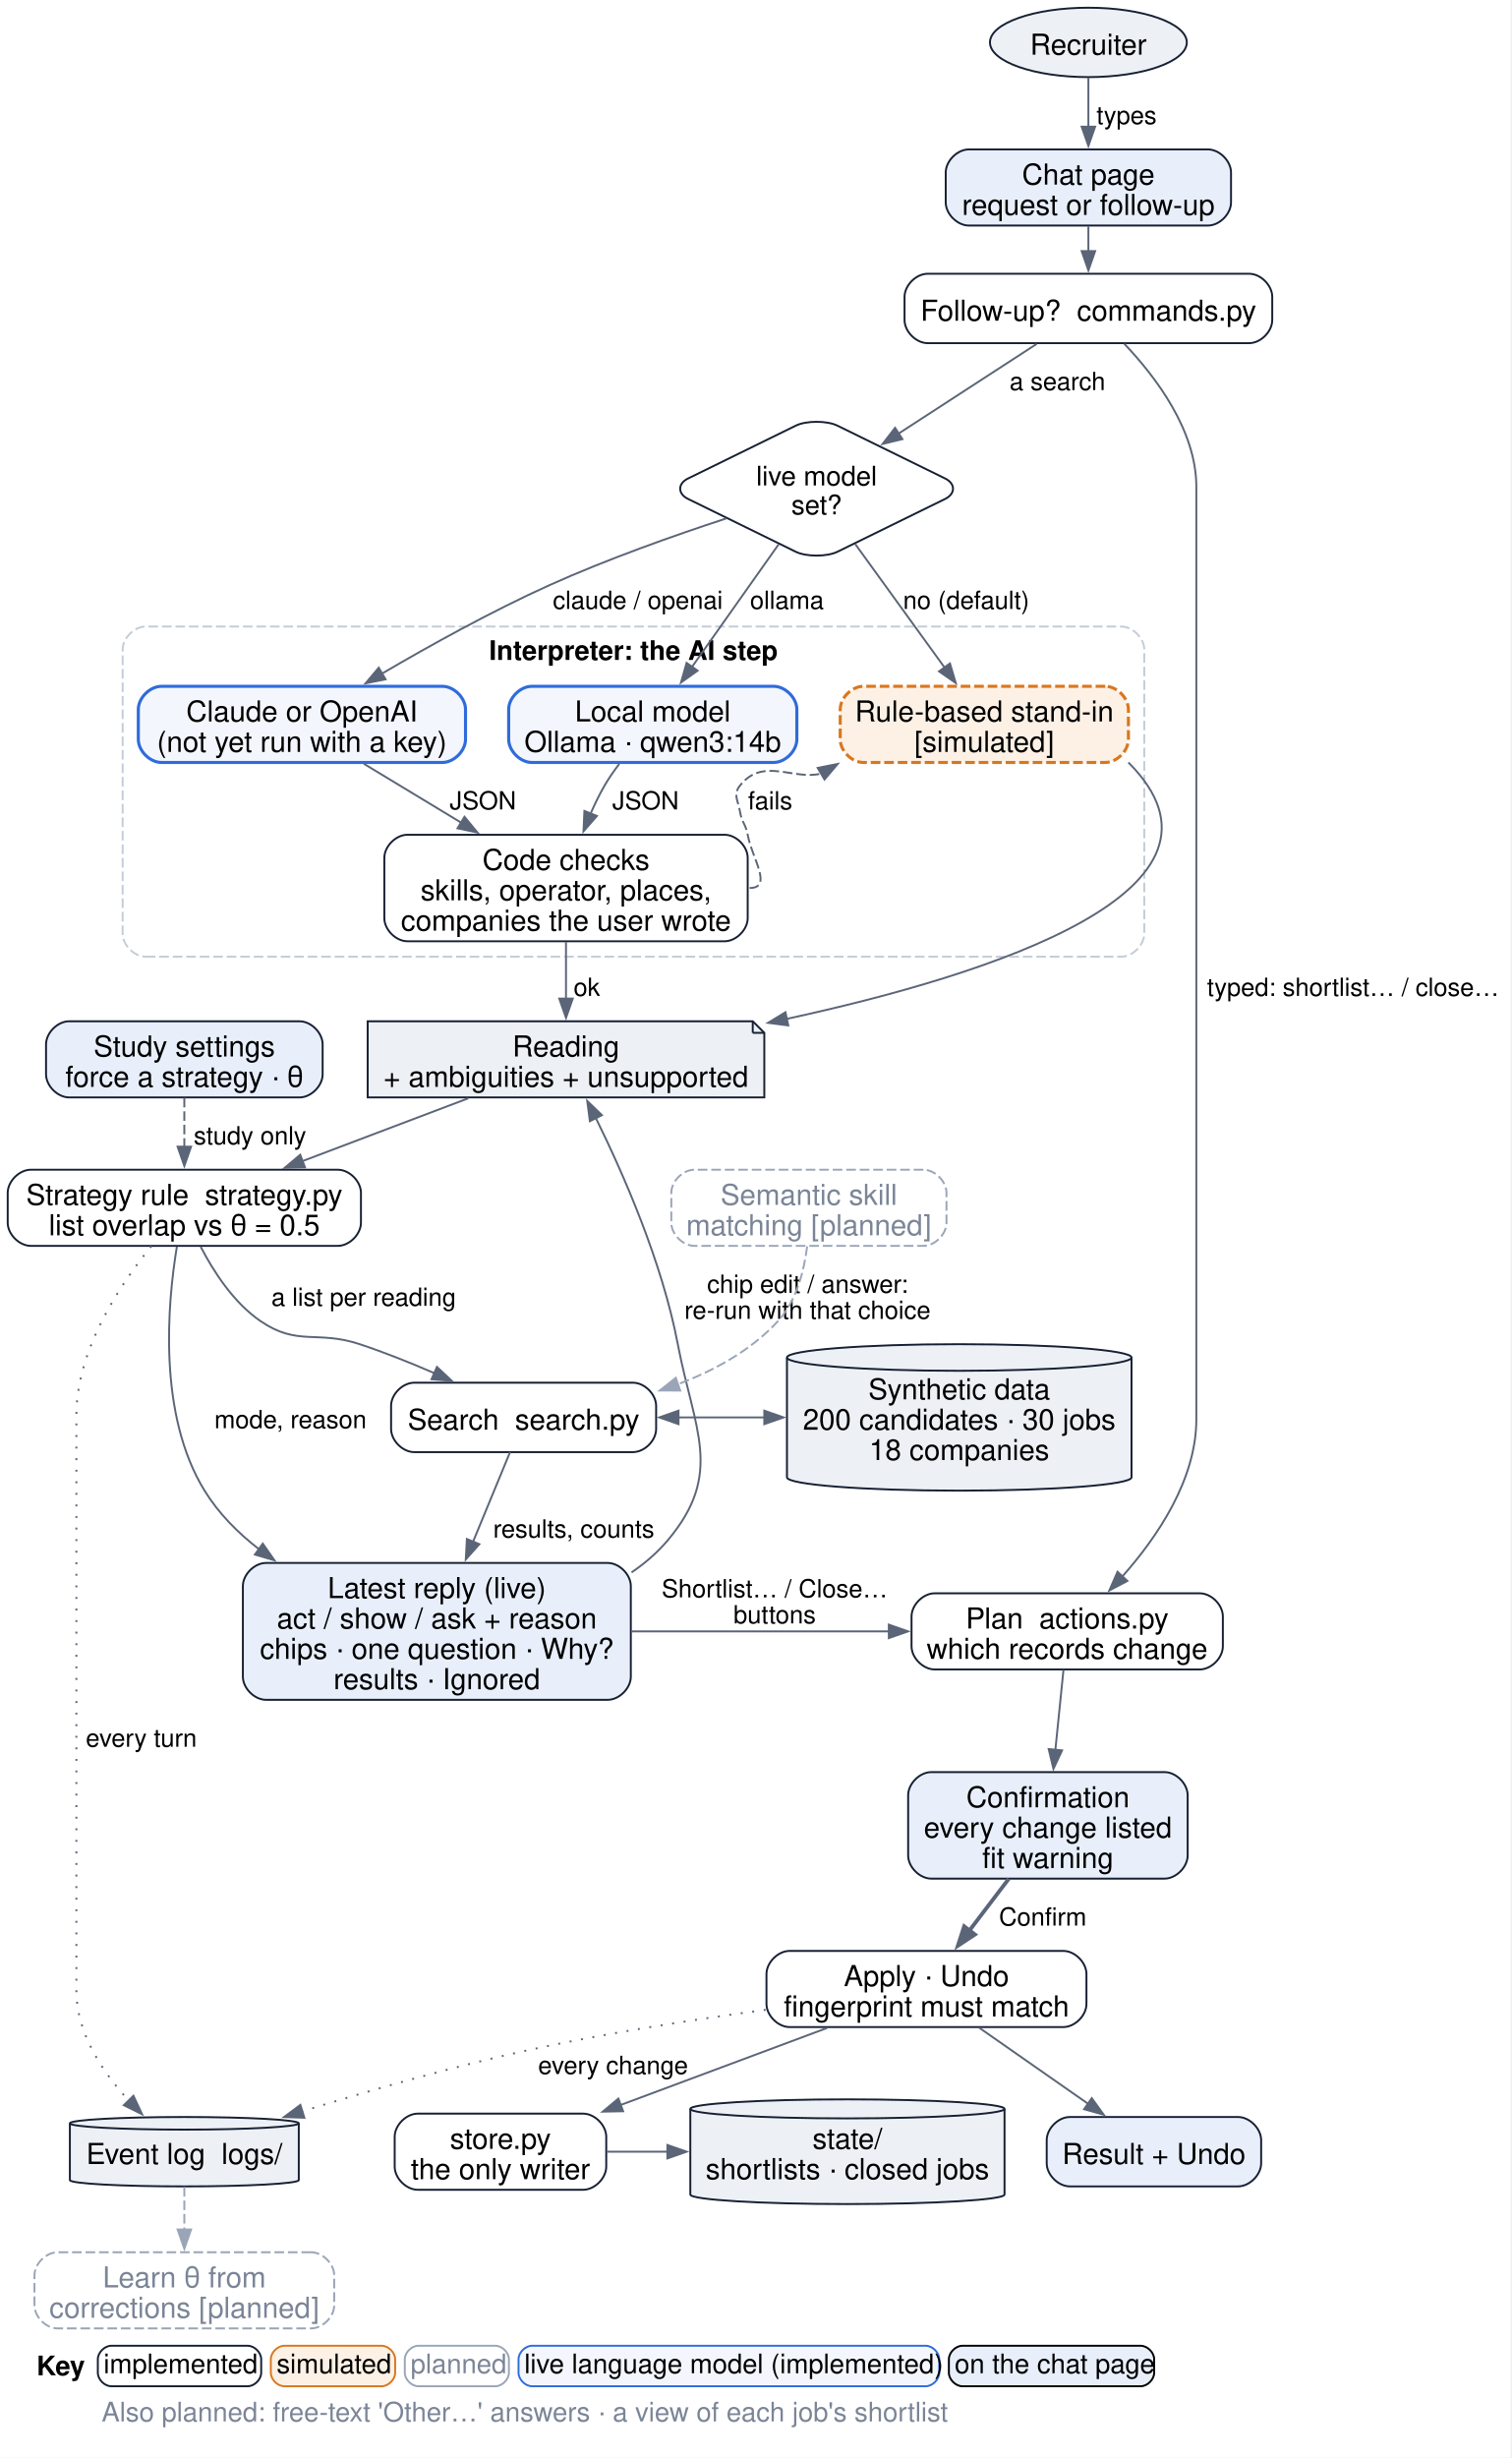
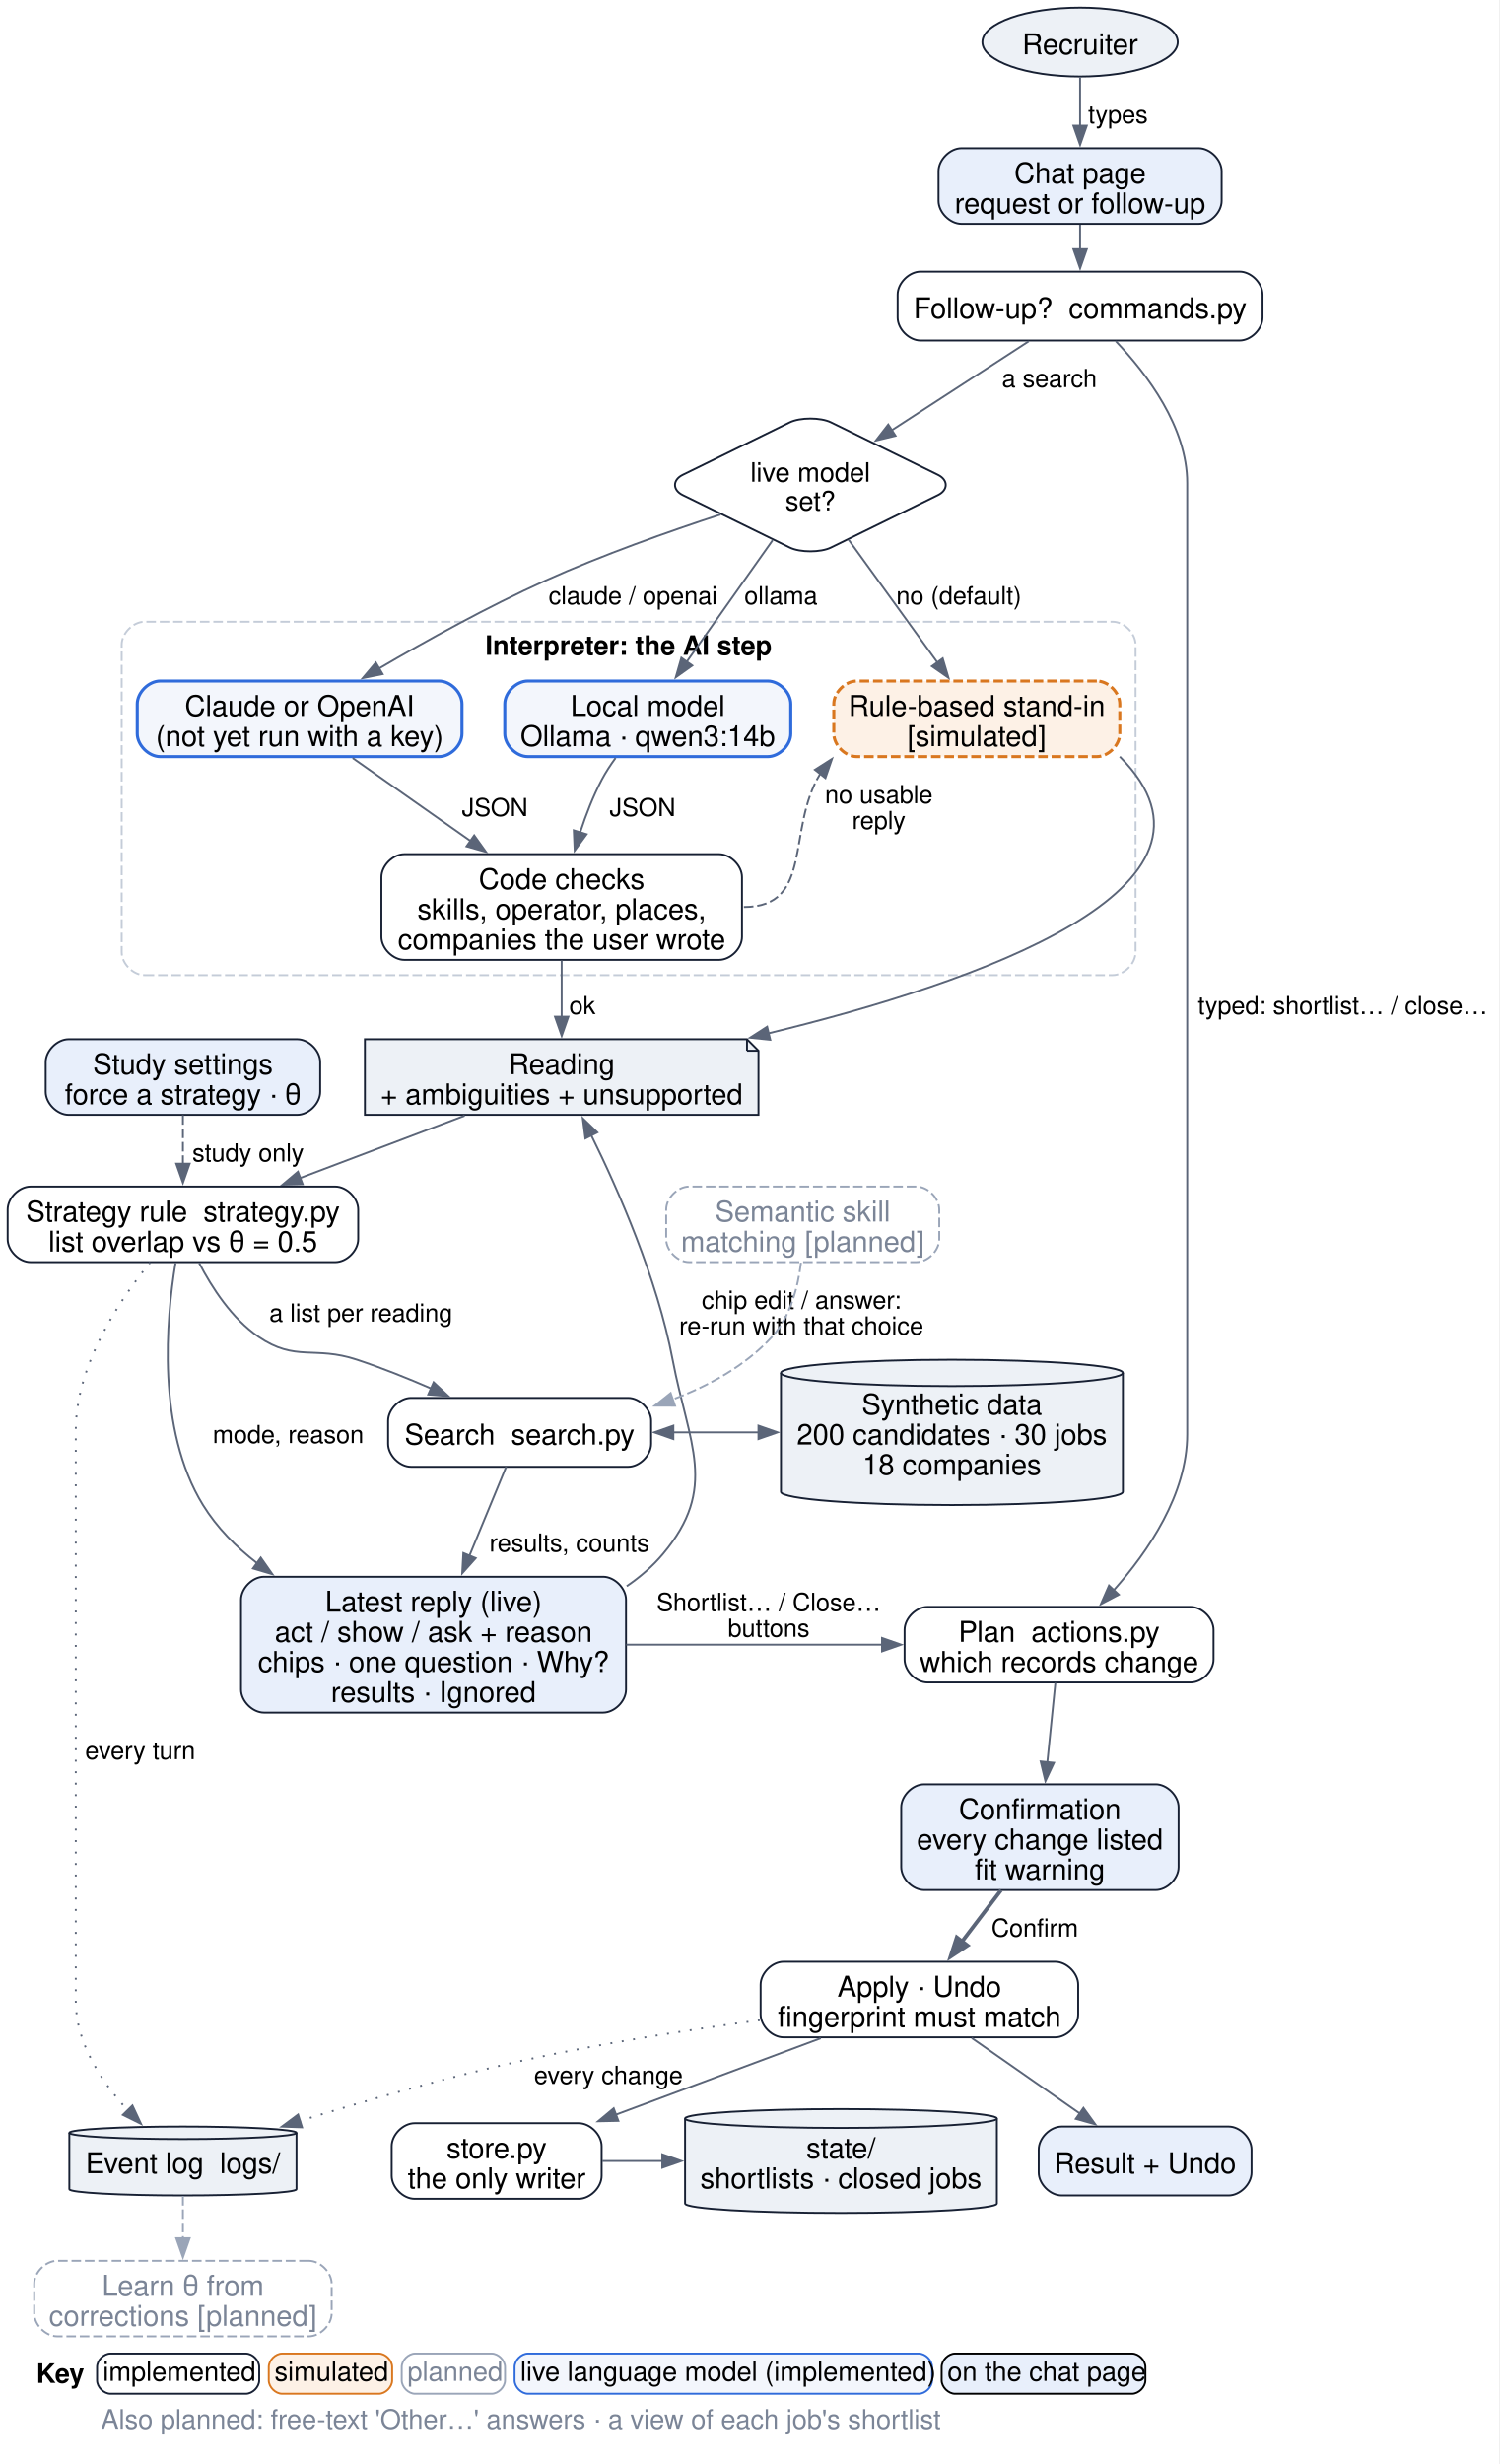
- <svg xmlns="http://www.w3.org/2000/svg" width="784pt" height="1275pt" viewBox="0.00 0.00 784.00 1275.00">
-   <g id="graph0" class="graph" transform="scale(1 1) rotate(0) translate(4 1270.78)">
-     <polygon fill="white" stroke="none" points="-4,4 -4,-1270.78 779.62,-1270.78 779.62,4 -4,4" />
+ <svg xmlns="http://www.w3.org/2000/svg" width="784pt" height="1288pt" viewBox="0.00 0.00 784.00 1288.00">
+   <g id="graph0" class="graph" transform="scale(1 1) rotate(0) translate(4 1284.28)">
+     <polygon fill="white" stroke="none" points="-4,4 -4,-1284.28 779.62,-1284.28 779.62,4 -4,4" />
    <text xml:space="preserve" text-anchor="start" x="15" y="-38.7" font-family="Helvetica,sans-Serif" font-weight="bold" font-size="14.00">Key</text>
    <path fill="none" stroke="#172033" d="M53.75,-33C53.75,-33 124.5,-33 124.5,-33 128,-33 131.5,-36.5 131.5,-40 131.5,-40 131.5,-47 131.5,-47 131.5,-50.5 128,-54 124.5,-54 124.5,-54 53.75,-54 53.75,-54 50.25,-54 46.75,-50.5 46.75,-47 46.75,-47 46.75,-40 46.75,-40 46.75,-36.5 50.25,-33 53.75,-33" />
    <text xml:space="preserve" text-anchor="start" x="49.75" y="-39.75" font-family="Helvetica,sans-Serif" font-size="14.00">implemented</text>
    <path fill="#fdf1e6" stroke="none" d="M143.5,-33C143.5,-33 194,-33 194,-33 197.5,-33 201,-36.5 201,-40 201,-40 201,-47 201,-47 201,-50.5 197.5,-54 194,-54 194,-54 143.5,-54 143.5,-54 140,-54 136.5,-50.5 136.5,-47 136.5,-47 136.5,-40 136.5,-40 136.5,-36.5 140,-33 143.5,-33" />
    <path fill="none" stroke="#d9771f" d="M143.5,-33C143.5,-33 194,-33 194,-33 197.5,-33 201,-36.5 201,-40 201,-40 201,-47 201,-47 201,-50.5 197.5,-54 194,-54 194,-54 143.5,-54 143.5,-54 140,-54 136.5,-50.5 136.5,-47 136.5,-47 136.5,-40 136.5,-40 136.5,-36.5 140,-33 143.5,-33" />
    <text xml:space="preserve" text-anchor="start" x="139.5" y="-39.75" font-family="Helvetica,sans-Serif" font-size="14.00">simulated</text>
    <path fill="none" stroke="#9aa5b8" d="M213,-33C213,-33 253,-33 253,-33 256.5,-33 260,-36.5 260,-40 260,-40 260,-47 260,-47 260,-50.5 256.5,-54 253,-54 253,-54 213,-54 213,-54 209.5,-54 206,-50.5 206,-47 206,-47 206,-40 206,-40 206,-36.5 209.5,-33 213,-33" />
    <text xml:space="preserve" text-anchor="start" x="209" y="-39.75" font-family="Helvetica,sans-Serif" font-size="14.00" fill="#7b8597">planned</text>
    <path fill="#f3f6fc" stroke="none" d="M272,-33C272,-33 476.25,-33 476.25,-33 479.75,-33 483.25,-36.5 483.25,-40 483.25,-40 483.25,-47 483.25,-47 483.25,-50.5 479.75,-54 476.25,-54 476.25,-54 272,-54 272,-54 268.5,-54 265,-50.5 265,-47 265,-47 265,-40 265,-40 265,-36.5 268.5,-33 272,-33" />
    <path fill="none" stroke="#2f6bdb" d="M272,-33C272,-33 476.25,-33 476.25,-33 479.75,-33 483.25,-36.5 483.25,-40 483.25,-40 483.25,-47 483.25,-47 483.25,-50.5 479.75,-54 476.25,-54 476.25,-54 272,-54 272,-54 268.5,-54 265,-50.5 265,-47 265,-47 265,-40 265,-40 265,-36.5 268.5,-33 272,-33" />
    <text xml:space="preserve" text-anchor="start" x="268" y="-39.75" font-family="Helvetica,sans-Serif" font-size="14.00">live language model (implemented)</text>
    <path fill="#e8effb" stroke="none" d="M495.25,-33C495.25,-33 587.75,-33 587.75,-33 591.25,-33 594.75,-36.5 594.75,-40 594.75,-40 594.75,-47 594.75,-47 594.75,-50.5 591.25,-54 587.75,-54 587.75,-54 495.25,-54 495.25,-54 491.75,-54 488.25,-50.5 488.25,-47 488.25,-47 488.25,-40 488.25,-40 488.25,-36.5 491.75,-33 495.25,-33" />
    <path fill="none" stroke="black" d="M495.25,-33C495.25,-33 587.75,-33 587.75,-33 591.25,-33 594.75,-36.5 594.75,-40 594.75,-40 594.75,-47 594.75,-47 594.75,-50.5 591.25,-54 587.75,-54 587.75,-54 495.25,-54 495.25,-54 491.75,-54 488.25,-50.5 488.25,-47 488.25,-47 488.25,-40 488.25,-40 488.25,-36.5 491.75,-33 495.25,-33" />
    <text xml:space="preserve" text-anchor="start" x="491.25" y="-39.75" font-family="Helvetica,sans-Serif" font-size="14.00">on the chat page</text>
    <text xml:space="preserve" text-anchor="start" x="48.75" y="-14.75" font-family="Helvetica,sans-Serif" font-size="14.00" fill="#7b8597">Also planned: free-text 'Other…' answers · a view of each job's shortlist</text>
    <g id="clust1" class="cluster">
-       <path fill="none" stroke="#c4ccd8" stroke-dasharray="5,2" d="M71.62,-774.53C71.62,-774.53 577.62,-774.53 577.62,-774.53 583.62,-774.53 589.62,-780.53 589.62,-786.53 589.62,-786.53 589.62,-933.78 589.62,-933.78 589.62,-939.78 583.62,-945.78 577.62,-945.78 577.62,-945.78 71.62,-945.78 71.62,-945.78 65.62,-945.78 59.62,-939.78 59.62,-933.78 59.62,-933.78 59.62,-786.53 59.62,-786.53 59.62,-780.53 65.62,-774.53 71.62,-774.53" />
-       <text xml:space="preserve" text-anchor="middle" x="324.62" y="-928.48" font-family="Helvetica,sans-Serif" font-weight="bold" font-size="14.00">Interpreter: the AI step</text>
+       <path fill="none" stroke="#c4ccd8" stroke-dasharray="5,2" d="M71.62,-774.53C71.62,-774.53 577.62,-774.53 577.62,-774.53 583.62,-774.53 589.62,-780.53 589.62,-786.53 589.62,-786.53 589.62,-947.28 589.62,-947.28 589.62,-953.28 583.62,-959.28 577.62,-959.28 577.62,-959.28 71.62,-959.28 71.62,-959.28 65.62,-959.28 59.62,-953.28 59.62,-947.28 59.62,-947.28 59.62,-786.53 59.62,-786.53 59.62,-780.53 65.62,-774.53 71.62,-774.53" />
+       <text xml:space="preserve" text-anchor="middle" x="324.62" y="-941.98" font-family="Helvetica,sans-Serif" font-weight="bold" font-size="14.00">Interpreter: the AI step</text>
    </g>
    <g id="node1" class="node">
-       <ellipse fill="#edf1f6" stroke="#172033" cx="560.62" cy="-1248.78" rx="51.06" ry="18" />
-       <text xml:space="preserve" text-anchor="middle" x="560.62" y="-1242.41" font-family="Helvetica,sans-Serif" font-size="15.00">Recruiter</text>
+       <ellipse fill="#edf1f6" stroke="#172033" cx="560.62" cy="-1262.28" rx="51.06" ry="18" />
+       <text xml:space="preserve" text-anchor="middle" x="560.62" y="-1255.91" font-family="Helvetica,sans-Serif" font-size="15.00">Recruiter</text>
    </g>
    <g id="node2" class="node">
-       <path fill="#e8effb" stroke="#172033" d="M622.62,-1193.28C622.62,-1193.28 498.62,-1193.28 498.62,-1193.28 492.62,-1193.28 486.62,-1187.28 486.62,-1181.28 486.62,-1181.28 486.62,-1165.78 486.62,-1165.78 486.62,-1159.78 492.62,-1153.78 498.62,-1153.78 498.62,-1153.78 622.62,-1153.78 622.62,-1153.78 628.62,-1153.78 634.62,-1159.78 634.62,-1165.78 634.62,-1165.78 634.62,-1181.28 634.62,-1181.28 634.62,-1187.28 628.62,-1193.28 622.62,-1193.28" />
-       <text xml:space="preserve" text-anchor="middle" x="560.62" y="-1175.03" font-family="Helvetica,sans-Serif" font-size="15.00">Chat page</text>
-       <text xml:space="preserve" text-anchor="middle" x="560.62" y="-1159.28" font-family="Helvetica,sans-Serif" font-size="15.00">request or follow-up</text>
+       <path fill="#e8effb" stroke="#172033" d="M622.62,-1206.78C622.62,-1206.78 498.62,-1206.78 498.62,-1206.78 492.62,-1206.78 486.62,-1200.78 486.62,-1194.78 486.62,-1194.78 486.62,-1179.28 486.62,-1179.28 486.62,-1173.28 492.62,-1167.28 498.62,-1167.28 498.62,-1167.28 622.62,-1167.28 622.62,-1167.28 628.62,-1167.28 634.62,-1173.28 634.62,-1179.28 634.62,-1179.28 634.62,-1194.78 634.62,-1194.78 634.62,-1200.78 628.62,-1206.78 622.62,-1206.78" />
+       <text xml:space="preserve" text-anchor="middle" x="560.62" y="-1188.53" font-family="Helvetica,sans-Serif" font-size="15.00">Chat page</text>
+       <text xml:space="preserve" text-anchor="middle" x="560.62" y="-1172.78" font-family="Helvetica,sans-Serif" font-size="15.00">request or follow-up</text>
    </g>
    <g id="edge1" class="edge">
-       <path fill="none" stroke="#5b6578" d="M560.62,-1230.42C560.62,-1222.8 560.62,-1213.63 560.62,-1204.93" />
-       <polygon fill="#5b6578" stroke="#5b6578" points="564.13,-1205.08 560.63,-1195.08 557.13,-1205.08 564.13,-1205.08" />
-       <text xml:space="preserve" text-anchor="middle" x="578.62" y="-1206.43" font-family="Helvetica,sans-Serif" font-size="13.00"> types</text>
+       <path fill="none" stroke="#5b6578" d="M560.62,-1243.92C560.62,-1236.3 560.62,-1227.13 560.62,-1218.43" />
+       <polygon fill="#5b6578" stroke="#5b6578" points="564.13,-1218.58 560.63,-1208.58 557.13,-1218.58 564.13,-1218.58" />
+       <text xml:space="preserve" text-anchor="middle" x="578.62" y="-1219.93" font-family="Helvetica,sans-Serif" font-size="13.00"> types</text>
    </g>
    <g id="node4" class="node">
-       <path fill="#ffffff" stroke="#172033" d="M644,-1128.78C644,-1128.78 477.25,-1128.78 477.25,-1128.78 471.25,-1128.78 465.25,-1122.78 465.25,-1116.78 465.25,-1116.78 465.25,-1104.78 465.25,-1104.78 465.25,-1098.78 471.25,-1092.78 477.25,-1092.78 477.25,-1092.78 644,-1092.78 644,-1092.78 650,-1092.78 656,-1098.78 656,-1104.78 656,-1104.78 656,-1116.78 656,-1116.78 656,-1122.78 650,-1128.78 644,-1128.78" />
-       <text xml:space="preserve" text-anchor="middle" x="560.62" y="-1104.41" font-family="Helvetica,sans-Serif" font-size="15.00">Follow-up?  commands.py</text>
+       <path fill="#ffffff" stroke="#172033" d="M644,-1142.28C644,-1142.28 477.25,-1142.28 477.25,-1142.28 471.25,-1142.28 465.25,-1136.28 465.25,-1130.28 465.25,-1130.28 465.25,-1118.28 465.25,-1118.28 465.25,-1112.28 471.25,-1106.28 477.25,-1106.28 477.25,-1106.28 644,-1106.28 644,-1106.28 650,-1106.28 656,-1112.28 656,-1118.28 656,-1118.28 656,-1130.28 656,-1130.28 656,-1136.28 650,-1142.28 644,-1142.28" />
+       <text xml:space="preserve" text-anchor="middle" x="560.62" y="-1117.91" font-family="Helvetica,sans-Serif" font-size="15.00">Follow-up?  commands.py</text>
    </g>
    <g id="edge2" class="edge">
-       <path fill="none" stroke="#5b6578" d="M560.62,-1153.31C560.62,-1149.17 560.62,-1144.72 560.62,-1140.31" />
-       <polygon fill="#5b6578" stroke="#5b6578" points="564.13,-1140.54 560.63,-1130.54 557.13,-1140.54 564.13,-1140.54" />
+       <path fill="none" stroke="#5b6578" d="M560.62,-1166.81C560.62,-1162.67 560.62,-1158.22 560.62,-1153.81" />
+       <polygon fill="#5b6578" stroke="#5b6578" points="564.13,-1154.04 560.63,-1144.04 557.13,-1154.04 564.13,-1154.04" />
    </g>
    <g id="node3" class="node">
      <path fill="#e8effb" stroke="#172033" d="M151.38,-741.03C151.38,-741.03 31.87,-741.03 31.87,-741.03 25.88,-741.03 19.88,-735.03 19.88,-729.03 19.88,-729.03 19.88,-713.53 19.88,-713.53 19.88,-707.53 25.88,-701.53 31.88,-701.53 31.88,-701.53 151.38,-701.53 151.38,-701.53 157.38,-701.53 163.38,-707.53 163.38,-713.53 163.38,-713.53 163.38,-729.03 163.38,-729.03 163.38,-735.03 157.38,-741.03 151.38,-741.03" />
      <text xml:space="preserve" text-anchor="middle" x="91.62" y="-722.78" font-family="Helvetica,sans-Serif" font-size="15.00">Study settings</text>
      <text xml:space="preserve" text-anchor="middle" x="91.62" y="-707.03" font-family="Helvetica,sans-Serif" font-size="15.00">force a strategy · θ</text>
    </g>
    <g id="node11" class="node">
      <path fill="#ffffff" stroke="#172033" d="M171.25,-664.03C171.25,-664.03 12,-664.03 12,-664.03 6,-664.03 0,-658.03 0,-652.03 0,-652.03 0,-636.53 0,-636.53 0,-630.53 6,-624.53 12,-624.53 12,-624.53 171.25,-624.53 171.25,-624.53 177.25,-624.53 183.25,-630.53 183.25,-636.53 183.25,-636.53 183.25,-652.03 183.25,-652.03 183.25,-658.03 177.25,-664.03 171.25,-664.03" />
      <text xml:space="preserve" text-anchor="middle" x="91.62" y="-645.78" font-family="Helvetica,sans-Serif" font-size="15.00">Strategy rule  strategy.py</text>
      <text xml:space="preserve" text-anchor="middle" x="91.62" y="-630.03" font-family="Helvetica,sans-Serif" font-size="15.00">list overlap vs θ = 0.5</text>
    </g>
    <g id="edge13" class="edge">
      <path fill="none" stroke="#5b6578" stroke-dasharray="5,2" d="M91.62,-701.36C91.62,-693.6 91.62,-684.42 91.62,-675.77" />
      <polygon fill="#5b6578" stroke="#5b6578" points="95.13,-675.98 91.63,-665.98 88.13,-675.98 95.13,-675.98" />
      <text xml:space="preserve" text-anchor="middle" x="123.88" y="-677.18" font-family="Helvetica,sans-Serif" font-size="13.00"> study only</text>
    </g>
    <g id="node5" class="node">
-       <path fill="#ffffff" stroke="#172033" d="M408.85,-1050C408.85,-1050 352.9,-1022.56 352.9,-1022.56 347.51,-1019.92 347.51,-1014.64 352.9,-1012 352.9,-1012 408.85,-984.56 408.85,-984.56 414.24,-981.92 425.01,-981.92 430.4,-984.56 430.4,-984.56 486.35,-1012 486.35,-1012 491.74,-1014.64 491.74,-1019.92 486.35,-1022.56 486.35,-1022.56 430.4,-1050 430.4,-1050 425.01,-1052.64 414.24,-1052.64 408.85,-1050" />
-       <text xml:space="preserve" text-anchor="middle" x="419.62" y="-1018.98" font-family="Helvetica,sans-Serif" font-size="14.00">live model</text>
-       <text xml:space="preserve" text-anchor="middle" x="419.62" y="-1003.98" font-family="Helvetica,sans-Serif" font-size="14.00">set?</text>
+       <path fill="#ffffff" stroke="#172033" d="M408.85,-1063.5C408.85,-1063.5 352.9,-1036.06 352.9,-1036.06 347.51,-1033.42 347.51,-1028.14 352.9,-1025.5 352.9,-1025.5 408.85,-998.06 408.85,-998.06 414.24,-995.42 425.01,-995.42 430.4,-998.06 430.4,-998.06 486.35,-1025.5 486.35,-1025.5 491.74,-1028.14 491.74,-1033.42 486.35,-1036.06 486.35,-1036.06 430.4,-1063.5 430.4,-1063.5 425.01,-1066.14 414.24,-1066.14 408.85,-1063.5" />
+       <text xml:space="preserve" text-anchor="middle" x="419.62" y="-1032.48" font-family="Helvetica,sans-Serif" font-size="14.00">live model</text>
+       <text xml:space="preserve" text-anchor="middle" x="419.62" y="-1017.48" font-family="Helvetica,sans-Serif" font-size="14.00">set?</text>
    </g>
    <g id="edge3" class="edge">
-       <path fill="none" stroke="#5b6578" d="M533.77,-1092.36C513.57,-1079.24 485.48,-1061.01 462.22,-1045.92" />
-       <polygon fill="#5b6578" stroke="#5b6578" points="464.15,-1043 453.85,-1040.49 460.34,-1048.87 464.15,-1043" />
-       <text xml:space="preserve" text-anchor="middle" x="542.77" y="-1068.43" font-family="Helvetica,sans-Serif" font-size="13.00"> a search</text>
+       <path fill="none" stroke="#5b6578" d="M533.77,-1105.86C513.57,-1092.74 485.48,-1074.51 462.22,-1059.42" />
+       <polygon fill="#5b6578" stroke="#5b6578" points="464.15,-1056.5 453.85,-1053.99 460.34,-1062.37 464.15,-1056.5" />
+       <text xml:space="preserve" text-anchor="middle" x="542.77" y="-1081.93" font-family="Helvetica,sans-Serif" font-size="13.00"> a search</text>
    </g>
    <g id="node14" class="node">
      <path fill="#ffffff" stroke="#172033" d="M618.38,-444.31C618.38,-444.31 480.88,-444.31 480.88,-444.31 474.88,-444.31 468.88,-438.31 468.88,-432.31 468.88,-432.31 468.88,-416.81 468.88,-416.81 468.88,-410.81 474.88,-404.81 480.88,-404.81 480.88,-404.81 618.38,-404.81 618.38,-404.81 624.38,-404.81 630.38,-410.81 630.38,-416.81 630.38,-416.81 630.38,-432.31 630.38,-432.31 630.38,-438.31 624.38,-444.31 618.38,-444.31" />
      <text xml:space="preserve" text-anchor="middle" x="549.62" y="-426.06" font-family="Helvetica,sans-Serif" font-size="15.00">Plan  actions.py</text>
      <text xml:space="preserve" text-anchor="middle" x="549.62" y="-410.31" font-family="Helvetica,sans-Serif" font-size="15.00">which records change</text>
    </g>
    <g id="edge21" class="edge">
-       <path fill="none" stroke="#5b6578" d="M579.27,-1092.43C595.56,-1075.31 616.62,-1047.52 616.62,-1018.28 616.62,-1018.28 616.62,-1018.28 616.62,-534.55 616.62,-503.26 596.34,-473.4 578.09,-452.88" />
+       <path fill="none" stroke="#5b6578" d="M579.27,-1105.93C595.56,-1088.81 616.62,-1061.02 616.62,-1031.78 616.62,-1031.78 616.62,-1031.78 616.62,-534.55 616.62,-503.26 596.34,-473.4 578.09,-452.88" />
      <polygon fill="#5b6578" stroke="#5b6578" points="580.86,-450.72 571.49,-445.78 575.74,-455.49 580.86,-450.72" />
      <text xml:space="preserve" text-anchor="middle" x="696.12" y="-754.18" font-family="Helvetica,sans-Serif" font-size="13.00"> typed: shortlist… / close…</text>
    </g>
    <g id="node6" class="node">
-       <path fill="#f3f6fc" stroke="#2f6bdb" stroke-width="1.6" d="M397.38,-914.78C397.38,-914.78 271.88,-914.78 271.88,-914.78 265.88,-914.78 259.88,-908.78 259.88,-902.78 259.88,-902.78 259.88,-887.28 259.88,-887.28 259.88,-881.28 265.88,-875.28 271.88,-875.28 271.88,-875.28 397.38,-875.28 397.38,-875.28 403.38,-875.28 409.38,-881.28 409.38,-887.28 409.38,-887.28 409.38,-902.78 409.38,-902.78 409.38,-908.78 403.38,-914.78 397.38,-914.78" />
-       <text xml:space="preserve" text-anchor="middle" x="334.62" y="-896.53" font-family="Helvetica,sans-Serif" font-size="15.00">Local model</text>
-       <text xml:space="preserve" text-anchor="middle" x="334.62" y="-880.78" font-family="Helvetica,sans-Serif" font-size="15.00">Ollama · qwen3:14b</text>
+       <path fill="#f3f6fc" stroke="#2f6bdb" stroke-width="1.6" d="M397.38,-928.28C397.38,-928.28 271.88,-928.28 271.88,-928.28 265.88,-928.28 259.88,-922.28 259.88,-916.28 259.88,-916.28 259.88,-900.78 259.88,-900.78 259.88,-894.78 265.88,-888.78 271.88,-888.78 271.88,-888.78 397.38,-888.78 397.38,-888.78 403.38,-888.78 409.38,-894.78 409.38,-900.78 409.38,-900.78 409.38,-916.28 409.38,-916.28 409.38,-922.28 403.38,-928.28 397.38,-928.28" />
+       <text xml:space="preserve" text-anchor="middle" x="334.62" y="-910.03" font-family="Helvetica,sans-Serif" font-size="15.00">Local model</text>
+       <text xml:space="preserve" text-anchor="middle" x="334.62" y="-894.28" font-family="Helvetica,sans-Serif" font-size="15.00">Ollama · qwen3:14b</text>
    </g>
    <g id="edge4" class="edge">
-       <path fill="none" stroke="#5b6578" d="M399.91,-988.39C386.4,-969.28 368.53,-944 354.9,-924.72" />
-       <polygon fill="#5b6578" stroke="#5b6578" points="357.9,-922.9 349.27,-916.75 352.19,-926.94 357.9,-922.9" />
-       <text xml:space="preserve" text-anchor="middle" x="404.24" y="-954.93" font-family="Helvetica,sans-Serif" font-size="13.00">ollama</text>
+       <path fill="none" stroke="#5b6578" d="M399.91,-1001.89C386.4,-982.78 368.53,-957.5 354.9,-938.22" />
+       <polygon fill="#5b6578" stroke="#5b6578" points="357.9,-936.4 349.27,-930.25 352.19,-940.44 357.9,-936.4" />
+       <text xml:space="preserve" text-anchor="middle" x="404.24" y="-968.43" font-family="Helvetica,sans-Serif" font-size="13.00">ollama</text>
    </g>
    <g id="node7" class="node">
-       <path fill="#f3f6fc" stroke="#2f6bdb" stroke-width="1.6" d="M225.5,-914.78C225.5,-914.78 79.75,-914.78 79.75,-914.78 73.75,-914.78 67.75,-908.78 67.75,-902.78 67.75,-902.78 67.75,-887.28 67.75,-887.28 67.75,-881.28 73.75,-875.28 79.75,-875.28 79.75,-875.28 225.5,-875.28 225.5,-875.28 231.5,-875.28 237.5,-881.28 237.5,-887.28 237.5,-887.28 237.5,-902.78 237.5,-902.78 237.5,-908.78 231.5,-914.78 225.5,-914.78" />
-       <text xml:space="preserve" text-anchor="middle" x="152.62" y="-896.53" font-family="Helvetica,sans-Serif" font-size="15.00">Claude or OpenAI</text>
-       <text xml:space="preserve" text-anchor="middle" x="152.62" y="-880.78" font-family="Helvetica,sans-Serif" font-size="15.00">(not yet run with a key)</text>
+       <path fill="#f3f6fc" stroke="#2f6bdb" stroke-width="1.6" d="M225.5,-928.28C225.5,-928.28 79.75,-928.28 79.75,-928.28 73.75,-928.28 67.75,-922.28 67.75,-916.28 67.75,-916.28 67.75,-900.78 67.75,-900.78 67.75,-894.78 73.75,-888.78 79.75,-888.78 79.75,-888.78 225.5,-888.78 225.5,-888.78 231.5,-888.78 237.5,-894.78 237.5,-900.78 237.5,-900.78 237.5,-916.28 237.5,-916.28 237.5,-922.28 231.5,-928.28 225.5,-928.28" />
+       <text xml:space="preserve" text-anchor="middle" x="152.62" y="-910.03" font-family="Helvetica,sans-Serif" font-size="15.00">Claude or OpenAI</text>
+       <text xml:space="preserve" text-anchor="middle" x="152.62" y="-894.28" font-family="Helvetica,sans-Serif" font-size="15.00">(not yet run with a key)</text>
    </g>
    <g id="edge5" class="edge">
-       <path fill="none" stroke="#5b6578" d="M372.7,-1001.84C345.52,-992.94 310.89,-980.69 281.12,-967.28 251.18,-953.79 218.85,-935.85 194.11,-921.34" />
-       <polygon fill="#5b6578" stroke="#5b6578" points="196.03,-918.41 185.64,-916.33 192.47,-924.44 196.03,-918.41" />
-       <text xml:space="preserve" text-anchor="middle" x="326.88" y="-954.93" font-family="Helvetica,sans-Serif" font-size="13.00">claude / openai</text>
+       <path fill="none" stroke="#5b6578" d="M372.7,-1015.34C345.52,-1006.44 310.89,-994.19 281.12,-980.78 251.18,-967.29 218.85,-949.35 194.11,-934.84" />
+       <polygon fill="#5b6578" stroke="#5b6578" points="196.03,-931.91 185.64,-929.83 192.47,-937.94 196.03,-931.91" />
+       <text xml:space="preserve" text-anchor="middle" x="326.88" y="-968.43" font-family="Helvetica,sans-Serif" font-size="13.00">claude / openai</text>
    </g>
    <g id="node8" class="node">
-       <path fill="#fdf1e6" stroke="#d9771f" stroke-width="1.6" stroke-dasharray="5,2" d="M569.38,-914.78C569.38,-914.78 443.88,-914.78 443.88,-914.78 437.88,-914.78 431.88,-908.78 431.88,-902.78 431.88,-902.78 431.88,-887.28 431.88,-887.28 431.88,-881.28 437.88,-875.28 443.88,-875.28 443.88,-875.28 569.38,-875.28 569.38,-875.28 575.38,-875.28 581.38,-881.28 581.38,-887.28 581.38,-887.28 581.38,-902.78 581.38,-902.78 581.38,-908.78 575.38,-914.78 569.38,-914.78" />
-       <text xml:space="preserve" text-anchor="middle" x="506.62" y="-896.53" font-family="Helvetica,sans-Serif" font-size="15.00">Rule-based stand-in</text>
-       <text xml:space="preserve" text-anchor="middle" x="506.62" y="-880.78" font-family="Helvetica,sans-Serif" font-size="15.00">[simulated]</text>
+       <path fill="#fdf1e6" stroke="#d9771f" stroke-width="1.6" stroke-dasharray="5,2" d="M569.38,-928.28C569.38,-928.28 443.88,-928.28 443.88,-928.28 437.88,-928.28 431.88,-922.28 431.88,-916.28 431.88,-916.28 431.88,-900.78 431.88,-900.78 431.88,-894.78 437.88,-888.78 443.88,-888.78 443.88,-888.78 569.38,-888.78 569.38,-888.78 575.38,-888.78 581.38,-894.78 581.38,-900.78 581.38,-900.78 581.38,-916.28 581.38,-916.28 581.38,-922.28 575.38,-928.28 569.38,-928.28" />
+       <text xml:space="preserve" text-anchor="middle" x="506.62" y="-910.03" font-family="Helvetica,sans-Serif" font-size="15.00">Rule-based stand-in</text>
+       <text xml:space="preserve" text-anchor="middle" x="506.62" y="-894.28" font-family="Helvetica,sans-Serif" font-size="15.00">[simulated]</text>
    </g>
    <g id="edge6" class="edge">
-       <path fill="none" stroke="#5b6578" d="M439.58,-988.69C453.49,-969.47 471.99,-943.91 486.03,-924.5" />
-       <polygon fill="#5b6578" stroke="#5b6578" points="488.81,-926.63 491.83,-916.48 483.14,-922.53 488.81,-926.63" />
-       <text xml:space="preserve" text-anchor="middle" x="497.25" y="-954.93" font-family="Helvetica,sans-Serif" font-size="13.00">no (default)</text>
+       <path fill="none" stroke="#5b6578" d="M439.58,-1002.19C453.49,-982.97 471.99,-957.41 486.03,-938" />
+       <polygon fill="#5b6578" stroke="#5b6578" points="488.81,-940.13 491.83,-929.98 483.14,-936.03 488.81,-940.13" />
+       <text xml:space="preserve" text-anchor="middle" x="497.25" y="-968.43" font-family="Helvetica,sans-Serif" font-size="13.00">no (default)</text>
    </g>
    <g id="node9" class="node">
      <path fill="#ffffff" stroke="#172033" d="M371.88,-837.78C371.88,-837.78 207.38,-837.78 207.38,-837.78 201.38,-837.78 195.38,-831.78 195.38,-825.78 195.38,-825.78 195.38,-794.53 195.38,-794.53 195.38,-788.53 201.38,-782.53 207.38,-782.53 207.38,-782.53 371.88,-782.53 371.88,-782.53 377.88,-782.53 383.88,-788.53 383.88,-794.53 383.88,-794.53 383.88,-825.78 383.88,-825.78 383.88,-831.78 377.88,-837.78 371.88,-837.78" />
      <text xml:space="preserve" text-anchor="middle" x="289.62" y="-819.53" font-family="Helvetica,sans-Serif" font-size="15.00">Code checks</text>
      <text xml:space="preserve" text-anchor="middle" x="289.62" y="-803.78" font-family="Helvetica,sans-Serif" font-size="15.00">skills, operator, places,</text>
      <text xml:space="preserve" text-anchor="middle" x="289.62" y="-788.03" font-family="Helvetica,sans-Serif" font-size="15.00">companies the user wrote</text>
    </g>
    <g id="edge7" class="edge">
-       <path fill="none" stroke="#5b6578" d="M317.25,-874.52C314.5,-870.92 311.83,-867.09 309.62,-863.28 306.94,-858.65 304.49,-853.59 302.29,-848.5" />
-       <polygon fill="#5b6578" stroke="#5b6578" points="305.67,-847.53 298.7,-839.56 299.17,-850.14 305.67,-847.53" />
-       <text xml:space="preserve" text-anchor="middle" x="329.12" y="-850.93" font-family="Helvetica,sans-Serif" font-size="13.00"> JSON</text>
+       <path fill="none" stroke="#5b6578" d="M317.79,-888.05C315.16,-884.45 312.65,-880.61 310.62,-876.78 306.09,-868.21 302.33,-858.49 299.3,-849.2" />
+       <polygon fill="#5b6578" stroke="#5b6578" points="302.65,-848.2 296.4,-839.65 295.95,-850.24 302.65,-848.2" />
+       <text xml:space="preserve" text-anchor="middle" x="330.12" y="-857.68" font-family="Helvetica,sans-Serif" font-size="13.00"> JSON</text>
    </g>
    <g id="edge8" class="edge">
-       <path fill="none" stroke="#5b6578" d="M184.75,-874.6C199.89,-865.44 218.38,-854.25 235.6,-843.84" />
-       <polygon fill="#5b6578" stroke="#5b6578" points="236.96,-847.1 243.71,-838.93 233.34,-841.12 236.96,-847.1" />
-       <text xml:space="preserve" text-anchor="middle" x="244.73" y="-850.93" font-family="Helvetica,sans-Serif" font-size="13.00"> JSON</text>
+       <path fill="none" stroke="#5b6578" d="M180.35,-888.03C198.05,-875.58 221.45,-859.11 242.06,-844.62" />
+       <polygon fill="#5b6578" stroke="#5b6578" points="243.9,-847.6 250.06,-838.99 239.87,-841.88 243.9,-847.6" />
+       <text xml:space="preserve" text-anchor="middle" x="252.9" y="-857.68" font-family="Helvetica,sans-Serif" font-size="13.00"> JSON</text>
    </g>
    <g id="node10" class="node">
      <polygon fill="#edf1f6" stroke="#172033" points="386.5,-741.03 186.75,-741.03 186.75,-701.53 392.5,-701.53 392.5,-735.03 386.5,-741.03" />
      <polyline fill="none" stroke="#172033" points="386.5,-741.03 386.5,-735.03" />
      <polyline fill="none" stroke="#172033" points="392.5,-735.03 386.5,-735.03" />
      <text xml:space="preserve" text-anchor="middle" x="289.62" y="-722.78" font-family="Helvetica,sans-Serif" font-size="15.00">Reading</text>
      <text xml:space="preserve" text-anchor="middle" x="289.62" y="-707.03" font-family="Helvetica,sans-Serif" font-size="15.00">+ ambiguities + unsupported</text>
    </g>
    <g id="edge11" class="edge">
-       <path fill="none" stroke="#5b6578" d="M581.38,-875.28C647.16,-809.5 511.55,-765.54 403.93,-742.23" />
-       <polygon fill="#5b6578" stroke="#5b6578" points="404.93,-738.87 394.43,-740.22 403.48,-745.72 404.93,-738.87" />
+       <path fill="none" stroke="#5b6578" d="M581.38,-888.78C649.85,-820.31 506.75,-770.61 397.74,-744.14" />
+       <polygon fill="#5b6578" stroke="#5b6578" points="398.65,-740.76 388.11,-741.85 397.02,-747.57 398.65,-740.76" />
    </g>
    <g id="edge9" class="edge">
-       <path fill="none" stroke="#5b6578" stroke-dasharray="5,2" d="M384.88,-810.16C397.16,-810.16 386.06,-825.69 383.88,-837.78 382.87,-843.31 380.78,-844.23 379.88,-849.78 378.91,-855.7 376.14,-858.59 379.88,-863.28 391.87,-878.36 407.63,-865.79 422.11,-869.54" />
-       <polygon fill="#5b6578" stroke="#5b6578" points="420.18,-872.46 430.57,-874.51 423.73,-866.43 420.18,-872.46" />
-       <text xml:space="preserve" text-anchor="middle" x="393.75" y="-850.93" font-family="Helvetica,sans-Serif" font-size="13.00"> fails</text>
+       <path fill="none" stroke="#5b6578" stroke-dasharray="5,2" d="M384.88,-810.16C421.61,-810.16 406.88,-850.74 424.8,-879.81" />
+       <polygon fill="#5b6578" stroke="#5b6578" points="422,-881.91 430.94,-887.59 427.49,-877.57 422,-881.91" />
+       <text xml:space="preserve" text-anchor="middle" x="453.61" y="-864.43" font-family="Helvetica,sans-Serif" font-size="13.00"> no usable</text>
+       <text xml:space="preserve" text-anchor="middle" x="453.61" y="-850.93" font-family="Helvetica,sans-Serif" font-size="13.00"> reply</text>
    </g>
    <g id="edge10" class="edge">
      <path fill="none" stroke="#5b6578" d="M289.62,-782.14C289.62,-772.83 289.62,-762.33 289.62,-752.76" />
      <polygon fill="#5b6578" stroke="#5b6578" points="293.13,-752.8 289.63,-742.8 286.13,-752.8 293.13,-752.8" />
      <text xml:space="preserve" text-anchor="middle" x="298.62" y="-754.18" font-family="Helvetica,sans-Serif" font-size="13.00"> ok</text>
    </g>
    <g id="edge12" class="edge">
      <path fill="none" stroke="#5b6578" d="M238.89,-701.06C212.69,-691.14 180.52,-678.96 152.94,-668.51" />
      <polygon fill="#5b6578" stroke="#5b6578" points="154.23,-665.25 143.64,-664.98 151.75,-671.8 154.23,-665.25" />
    </g>
    <g id="node12" class="node">
      <path fill="#ffffff" stroke="#172033" d="M324.38,-553.55C324.38,-553.55 210.88,-553.55 210.88,-553.55 204.88,-553.55 198.88,-547.55 198.88,-541.55 198.88,-541.55 198.88,-529.55 198.88,-529.55 198.88,-523.55 204.88,-517.55 210.88,-517.55 210.88,-517.55 324.38,-517.55 324.38,-517.55 330.38,-517.55 336.38,-523.55 336.38,-529.55 336.38,-529.55 336.38,-541.55 336.38,-541.55 336.38,-547.55 330.38,-553.55 324.38,-553.55" />
      <text xml:space="preserve" text-anchor="middle" x="267.62" y="-529.17" font-family="Helvetica,sans-Serif" font-size="15.00">Search  search.py</text>
    </g>
    <g id="edge14" class="edge">
      <path fill="none" stroke="#5b6578" d="M100.1,-624.09C106.74,-611.27 117.19,-595.06 131.12,-585.53 150.52,-572.26 160.31,-580.92 182.62,-573.53 195.52,-569.26 209.14,-563.79 221.62,-558.37" />
      <polygon fill="#5b6578" stroke="#5b6578" points="222.68,-561.73 230.41,-554.48 219.85,-555.33 222.68,-561.73" />
      <text xml:space="preserve" text-anchor="middle" x="182.88" y="-593.43" font-family="Helvetica,sans-Serif" font-size="13.00"> a list per reading</text>
    </g>
    <g id="node13" class="node">
      <path fill="#e8effb" stroke="#172033" d="M311.25,-460.06C311.25,-460.06 134,-460.06 134,-460.06 128,-460.06 122,-454.06 122,-448.06 122,-448.06 122,-401.06 122,-401.06 122,-395.06 128,-389.06 134,-389.06 134,-389.06 311.25,-389.06 311.25,-389.06 317.25,-389.06 323.25,-395.06 323.25,-401.06 323.25,-401.06 323.25,-448.06 323.25,-448.06 323.25,-454.06 317.25,-460.06 311.25,-460.06" />
      <text xml:space="preserve" text-anchor="middle" x="222.62" y="-441.81" font-family="Helvetica,sans-Serif" font-size="15.00">Latest reply (live)</text>
      <text xml:space="preserve" text-anchor="middle" x="222.62" y="-426.06" font-family="Helvetica,sans-Serif" font-size="15.00">act / show / ask + reason</text>
      <text xml:space="preserve" text-anchor="middle" x="222.62" y="-410.31" font-family="Helvetica,sans-Serif" font-size="15.00">chips · one question · Why?</text>
      <text xml:space="preserve" text-anchor="middle" x="222.62" y="-394.56" font-family="Helvetica,sans-Serif" font-size="15.00">results · Ignored</text>
    </g>
    <g id="edge17" class="edge">
      <path fill="none" stroke="#5b6578" d="M87.76,-624.13C82.88,-594.56 77.78,-537.08 102.12,-497.56 109.39,-485.77 119.36,-475.67 130.48,-467.09" />
      <polygon fill="#5b6578" stroke="#5b6578" points="132.31,-470.09 138.39,-461.41 128.23,-464.4 132.31,-470.09" />
      <text xml:space="preserve" text-anchor="middle" x="144.88" y="-529.95" font-family="Helvetica,sans-Serif" font-size="13.00"> mode, reason</text>
    </g>
    <g id="node21" class="node">
      <path fill="#edf1f6" stroke="#172033" d="M151,-169.38C151,-171.19 124.39,-172.66 91.62,-172.66 58.86,-172.66 32.25,-171.19 32.25,-169.38 32.25,-169.38 32.25,-139.93 32.25,-139.93 32.25,-138.12 58.86,-136.66 91.62,-136.66 124.39,-136.66 151,-138.12 151,-139.93 151,-139.93 151,-169.38 151,-169.38" />
      <path fill="none" stroke="#172033" d="M151,-169.38C151,-167.58 124.39,-166.11 91.62,-166.11 58.86,-166.11 32.25,-167.58 32.25,-169.38" />
      <text xml:space="preserve" text-anchor="middle" x="91.62" y="-148.28" font-family="Helvetica,sans-Serif" font-size="15.00">Event log  logs/</text>
    </g>
    <g id="edge27" class="edge">
      <path fill="none" stroke="#5b6578" stroke-dasharray="1,5" d="M74.52,-624.39C58.05,-604.18 35.62,-570.45 35.62,-536.55 35.62,-536.55 35.62,-536.55 35.62,-238.06 35.62,-216.37 49.06,-196.16 62.77,-181.18" />
      <polygon fill="#5b6578" stroke="#5b6578" points="65.23,-183.68 69.71,-174.08 60.22,-178.78 65.23,-183.68" />
      <text xml:space="preserve" text-anchor="middle" x="67.5" y="-364.71" font-family="Helvetica,sans-Serif" font-size="13.00"> every turn</text>
    </g>
    <g id="edge16" class="edge">
      <path fill="none" stroke="#5b6578" d="M260.59,-517.52C255.44,-505.04 248.2,-487.49 241.41,-471.07" />
      <polygon fill="#5b6578" stroke="#5b6578" points="244.68,-469.8 237.63,-461.89 238.21,-472.47 244.68,-469.8" />
      <text xml:space="preserve" text-anchor="middle" x="291.85" y="-473.21" font-family="Helvetica,sans-Serif" font-size="13.00"> results, counts</text>
    </g>
    <g id="node19" class="node">
      <path fill="#edf1f6" stroke="#172033" d="M583,-566.62C583,-570.44 542.94,-573.53 493.62,-573.53 444.31,-573.53 404.25,-570.44 404.25,-566.62 404.25,-566.62 404.25,-504.47 404.25,-504.47 404.25,-500.66 444.31,-497.56 493.62,-497.56 542.94,-497.56 583,-500.66 583,-504.47 583,-504.47 583,-566.62 583,-566.62" />
      <path fill="none" stroke="#172033" d="M583,-566.62C583,-562.81 542.94,-559.72 493.62,-559.72 444.31,-559.72 404.25,-562.81 404.25,-566.62" />
      <text xml:space="preserve" text-anchor="middle" x="493.62" y="-544.92" font-family="Helvetica,sans-Serif" font-size="15.00">Synthetic data</text>
      <text xml:space="preserve" text-anchor="middle" x="493.62" y="-529.17" font-family="Helvetica,sans-Serif" font-size="15.00">200 candidates · 30 jobs</text>
      <text xml:space="preserve" text-anchor="middle" x="493.62" y="-513.42" font-family="Helvetica,sans-Serif" font-size="15.00">18 companies</text>
    </g>
    <g id="edge15" class="edge">
      <path fill="none" stroke="#5b6578" d="M347.83,-535.55C362.75,-535.55 377.67,-535.55 392.59,-535.55" />
      <polygon fill="#5b6578" stroke="#5b6578" points="348,-532.05 338,-535.55 348,-539.05 348,-532.05" />
      <polygon fill="#5b6578" stroke="#5b6578" points="392.49,-539.05 402.49,-535.55 392.49,-532.05 392.49,-539.05" />
    </g>
    <g id="edge18" class="edge">
      <path fill="none" stroke="#5b6578" d="M323.62,-455.13C330.69,-459.95 337.17,-465.55 342.62,-472.06 371.62,-506.67 356.07,-529.18 347.62,-573.53 339.54,-616.01 319.37,-661.89 305.1,-690.83" />
      <polygon fill="#5b6578" stroke="#5b6578" points="302.01,-689.2 300.64,-699.7 308.26,-692.34 302.01,-689.2" />
      <text xml:space="preserve" text-anchor="middle" x="413.11" y="-600.18" font-family="Helvetica,sans-Serif" font-size="13.00"> chip edit / answer:</text>
      <text xml:space="preserve" text-anchor="middle" x="413.11" y="-586.68" font-family="Helvetica,sans-Serif" font-size="13.00"> re-run with that choice</text>
    </g>
    <g id="edge20" class="edge">
      <path fill="none" stroke="#5b6578" d="M323.4,-424.56C366.12,-424.56 415.57,-424.56 457.32,-424.56" />
      <polygon fill="#5b6578" stroke="#5b6578" points="457.09,-428.06 467.09,-424.56 457.09,-421.06 457.09,-428.06" />
      <text xml:space="preserve" text-anchor="middle" x="396.06" y="-442.21" font-family="Helvetica,sans-Serif" font-size="13.00"> Shortlist… / Close…</text>
      <text xml:space="preserve" text-anchor="middle" x="396.06" y="-428.71" font-family="Helvetica,sans-Serif" font-size="13.00"> buttons</text>
    </g>
    <g id="node15" class="node">
      <path fill="#e8effb" stroke="#172033" d="M600.12,-351.56C600.12,-351.56 479.12,-351.56 479.12,-351.56 473.12,-351.56 467.12,-345.56 467.12,-339.56 467.12,-339.56 467.12,-308.31 467.12,-308.31 467.12,-302.31 473.12,-296.31 479.12,-296.31 479.12,-296.31 600.12,-296.31 600.12,-296.31 606.12,-296.31 612.12,-302.31 612.12,-308.31 612.12,-308.31 612.12,-339.56 612.12,-339.56 612.12,-345.56 606.12,-351.56 600.12,-351.56" />
      <text xml:space="preserve" text-anchor="middle" x="539.62" y="-333.31" font-family="Helvetica,sans-Serif" font-size="15.00">Confirmation</text>
      <text xml:space="preserve" text-anchor="middle" x="539.62" y="-317.56" font-family="Helvetica,sans-Serif" font-size="15.00">every change listed</text>
      <text xml:space="preserve" text-anchor="middle" x="539.62" y="-301.81" font-family="Helvetica,sans-Serif" font-size="15.00">fit warning</text>
    </g>
    <g id="edge22" class="edge">
      <path fill="none" stroke="#5b6578" d="M547.7,-404.55C546.5,-392.71 544.91,-377.07 543.46,-362.79" />
      <polygon fill="#5b6578" stroke="#5b6578" points="546.98,-362.83 542.49,-353.23 540.02,-363.53 546.98,-362.83" />
    </g>
    <g id="node16" class="node">
      <path fill="#ffffff" stroke="#172033" d="M547.62,-258.81C547.62,-258.81 405.62,-258.81 405.62,-258.81 399.62,-258.81 393.62,-252.81 393.62,-246.81 393.62,-246.81 393.62,-231.31 393.62,-231.31 393.62,-225.31 399.62,-219.31 405.62,-219.31 405.62,-219.31 547.62,-219.31 547.62,-219.31 553.62,-219.31 559.62,-225.31 559.62,-231.31 559.62,-231.31 559.62,-246.81 559.62,-246.81 559.62,-252.81 553.62,-258.81 547.62,-258.81" />
      <text xml:space="preserve" text-anchor="middle" x="476.62" y="-240.56" font-family="Helvetica,sans-Serif" font-size="15.00">Apply · Undo</text>
      <text xml:space="preserve" text-anchor="middle" x="476.62" y="-224.81" font-family="Helvetica,sans-Serif" font-size="15.00">fingerprint must match</text>
    </g>
    <g id="edge23" class="edge">
      <path fill="none" stroke="#5b6578" stroke-width="2" d="M519.34,-296.26C512.51,-287.27 504.87,-277.21 497.95,-268.12" />
      <polygon fill="#5b6578" stroke="#5b6578" stroke-width="2" points="501.75,-267.33 492.91,-261.49 496.18,-271.56 501.75,-267.33" />
      <text xml:space="preserve" text-anchor="middle" x="535.14" y="-271.96" font-family="Helvetica,sans-Serif" font-size="13.00"> Confirm</text>
    </g>
    <g id="node17" class="node">
      <path fill="#ffffff" stroke="#172033" d="M298.5,-174.41C298.5,-174.41 212.75,-174.41 212.75,-174.41 206.75,-174.41 200.75,-168.41 200.75,-162.41 200.75,-162.41 200.75,-146.91 200.75,-146.91 200.75,-140.91 206.75,-134.91 212.75,-134.91 212.75,-134.91 298.5,-134.91 298.5,-134.91 304.5,-134.91 310.5,-140.91 310.5,-146.91 310.5,-146.91 310.5,-162.41 310.5,-162.41 310.5,-168.41 304.5,-174.41 298.5,-174.41" />
      <text xml:space="preserve" text-anchor="middle" x="255.62" y="-156.16" font-family="Helvetica,sans-Serif" font-size="15.00">store.py</text>
      <text xml:space="preserve" text-anchor="middle" x="255.62" y="-140.41" font-family="Helvetica,sans-Serif" font-size="15.00">the only writer</text>
    </g>
    <g id="edge24" class="edge">
      <path fill="none" stroke="#5b6578" d="M425.09,-218.85C393.09,-206.92 351.77,-191.51 317.94,-178.89" />
      <polygon fill="#5b6578" stroke="#5b6578" points="319.25,-175.65 308.66,-175.43 316.81,-182.21 319.25,-175.65" />
    </g>
    <g id="node18" class="node">
      <path fill="#e8effb" stroke="#172033" d="M638.25,-172.66C638.25,-172.66 551,-172.66 551,-172.66 545,-172.66 539,-166.66 539,-160.66 539,-160.66 539,-148.66 539,-148.66 539,-142.66 545,-136.66 551,-136.66 551,-136.66 638.25,-136.66 638.25,-136.66 644.25,-136.66 650.25,-142.66 650.25,-148.66 650.25,-148.66 650.25,-160.66 650.25,-160.66 650.25,-166.66 644.25,-172.66 638.25,-172.66" />
      <text xml:space="preserve" text-anchor="middle" x="594.62" y="-148.28" font-family="Helvetica,sans-Serif" font-size="15.00">Result + Undo</text>
    </g>
    <g id="edge26" class="edge">
      <path fill="none" stroke="#5b6578" d="M503.99,-218.95C520.92,-207.13 542.78,-191.86 560.8,-179.28" />
      <polygon fill="#5b6578" stroke="#5b6578" points="562.38,-182.44 568.58,-173.85 558.37,-176.7 562.38,-182.44" />
    </g>
    <g id="edge28" class="edge">
      <path fill="none" stroke="#5b6578" stroke-dasharray="1,5" d="M393.17,-228.25C355.31,-223.13 310.12,-216.09 269.88,-207.31 230.39,-198.7 186.81,-186.12 152.62,-175.54" />
      <polygon fill="#5b6578" stroke="#5b6578" points="153.9,-172.27 143.32,-172.63 151.82,-178.95 153.9,-172.27" />
      <text xml:space="preserve" text-anchor="middle" x="312.25" y="-194.96" font-family="Helvetica,sans-Serif" font-size="13.00"> every change</text>
    </g>
    <g id="node20" class="node">
      <path fill="#edf1f6" stroke="#172033" d="M517.12,-176.88C517.12,-179.6 480.6,-181.81 435.62,-181.81 390.65,-181.81 354.12,-179.6 354.12,-176.88 354.12,-176.88 354.12,-132.44 354.12,-132.44 354.12,-129.71 390.65,-127.5 435.62,-127.5 480.6,-127.5 517.12,-129.71 517.12,-132.44 517.12,-132.44 517.12,-176.88 517.12,-176.88" />
      <path fill="none" stroke="#172033" d="M517.12,-176.88C517.12,-174.15 480.6,-171.94 435.62,-171.94 390.65,-171.94 354.12,-174.15 354.12,-176.88" />
      <text xml:space="preserve" text-anchor="middle" x="435.62" y="-156.16" font-family="Helvetica,sans-Serif" font-size="15.00">state/</text>
      <text xml:space="preserve" text-anchor="middle" x="435.62" y="-140.41" font-family="Helvetica,sans-Serif" font-size="15.00">shortlists · closed jobs</text>
    </g>
    <g id="edge25" class="edge">
      <path fill="none" stroke="#5b6578" d="M310.82,-154.66C321.32,-154.66 331.82,-154.66 342.33,-154.66" />
      <polygon fill="#5b6578" stroke="#5b6578" points="342.21,-158.16 352.21,-154.66 342.21,-151.16 342.21,-158.16" />
    </g>
    <g id="node22" class="node">
      <path fill="none" stroke="#9aa5b8" stroke-dasharray="5,2" d="M157.38,-102.5C157.38,-102.5 25.88,-102.5 25.88,-102.5 19.88,-102.5 13.88,-96.5 13.88,-90.5 13.88,-90.5 13.88,-75 13.88,-75 13.88,-69 19.88,-63 25.88,-63 25.88,-63 157.38,-63 157.38,-63 163.38,-63 169.38,-69 169.38,-75 169.38,-75 169.38,-90.5 169.38,-90.5 169.38,-96.5 163.38,-102.5 157.38,-102.5" />
      <text xml:space="preserve" text-anchor="middle" x="91.62" y="-84.25" font-family="Helvetica,sans-Serif" font-size="15.00" fill="#7b8597">Learn θ from</text>
      <text xml:space="preserve" text-anchor="middle" x="91.62" y="-68.5" font-family="Helvetica,sans-Serif" font-size="15.00" fill="#7b8597">corrections [planned]</text>
    </g>
    <g id="edge29" class="edge">
      <path fill="none" stroke="#9aa5b8" stroke-dasharray="5,2" d="M91.62,-136.38C91.62,-129.69 91.62,-121.83 91.62,-114.26" />
      <polygon fill="#9aa5b8" stroke="#9aa5b8" points="95.13,-114.31 91.63,-104.31 88.13,-114.31 95.13,-114.31" />
    </g>
    <g id="node23" class="node">
      <path fill="none" stroke="#9aa5b8" stroke-dasharray="5,2" d="M475,-664.03C475,-664.03 356.25,-664.03 356.25,-664.03 350.25,-664.03 344.25,-658.03 344.25,-652.03 344.25,-652.03 344.25,-636.53 344.25,-636.53 344.25,-630.53 350.25,-624.53 356.25,-624.53 356.25,-624.53 475,-624.53 475,-624.53 481,-624.53 487,-630.53 487,-636.53 487,-636.53 487,-652.03 487,-652.03 487,-658.03 481,-664.03 475,-664.03" />
      <text xml:space="preserve" text-anchor="middle" x="415.62" y="-645.78" font-family="Helvetica,sans-Serif" font-size="15.00" fill="#7b8597">Semantic skill</text>
      <text xml:space="preserve" text-anchor="middle" x="415.62" y="-630.03" font-family="Helvetica,sans-Serif" font-size="15.00" fill="#7b8597">matching [planned]</text>
    </g>
    <g id="edge19" class="edge">
      <path fill="none" stroke="#9aa5b8" stroke-dasharray="5,2" d="M414.72,-624.25C413.17,-611.83 409.27,-596.03 399.62,-585.53 385.74,-570.42 366.77,-559.95 347.54,-552.7" />
      <polygon fill="#9aa5b8" stroke="#9aa5b8" points="348.88,-549.46 338.29,-549.5 346.59,-556.08 348.88,-549.46" />
    </g>
  </g>
</svg>
